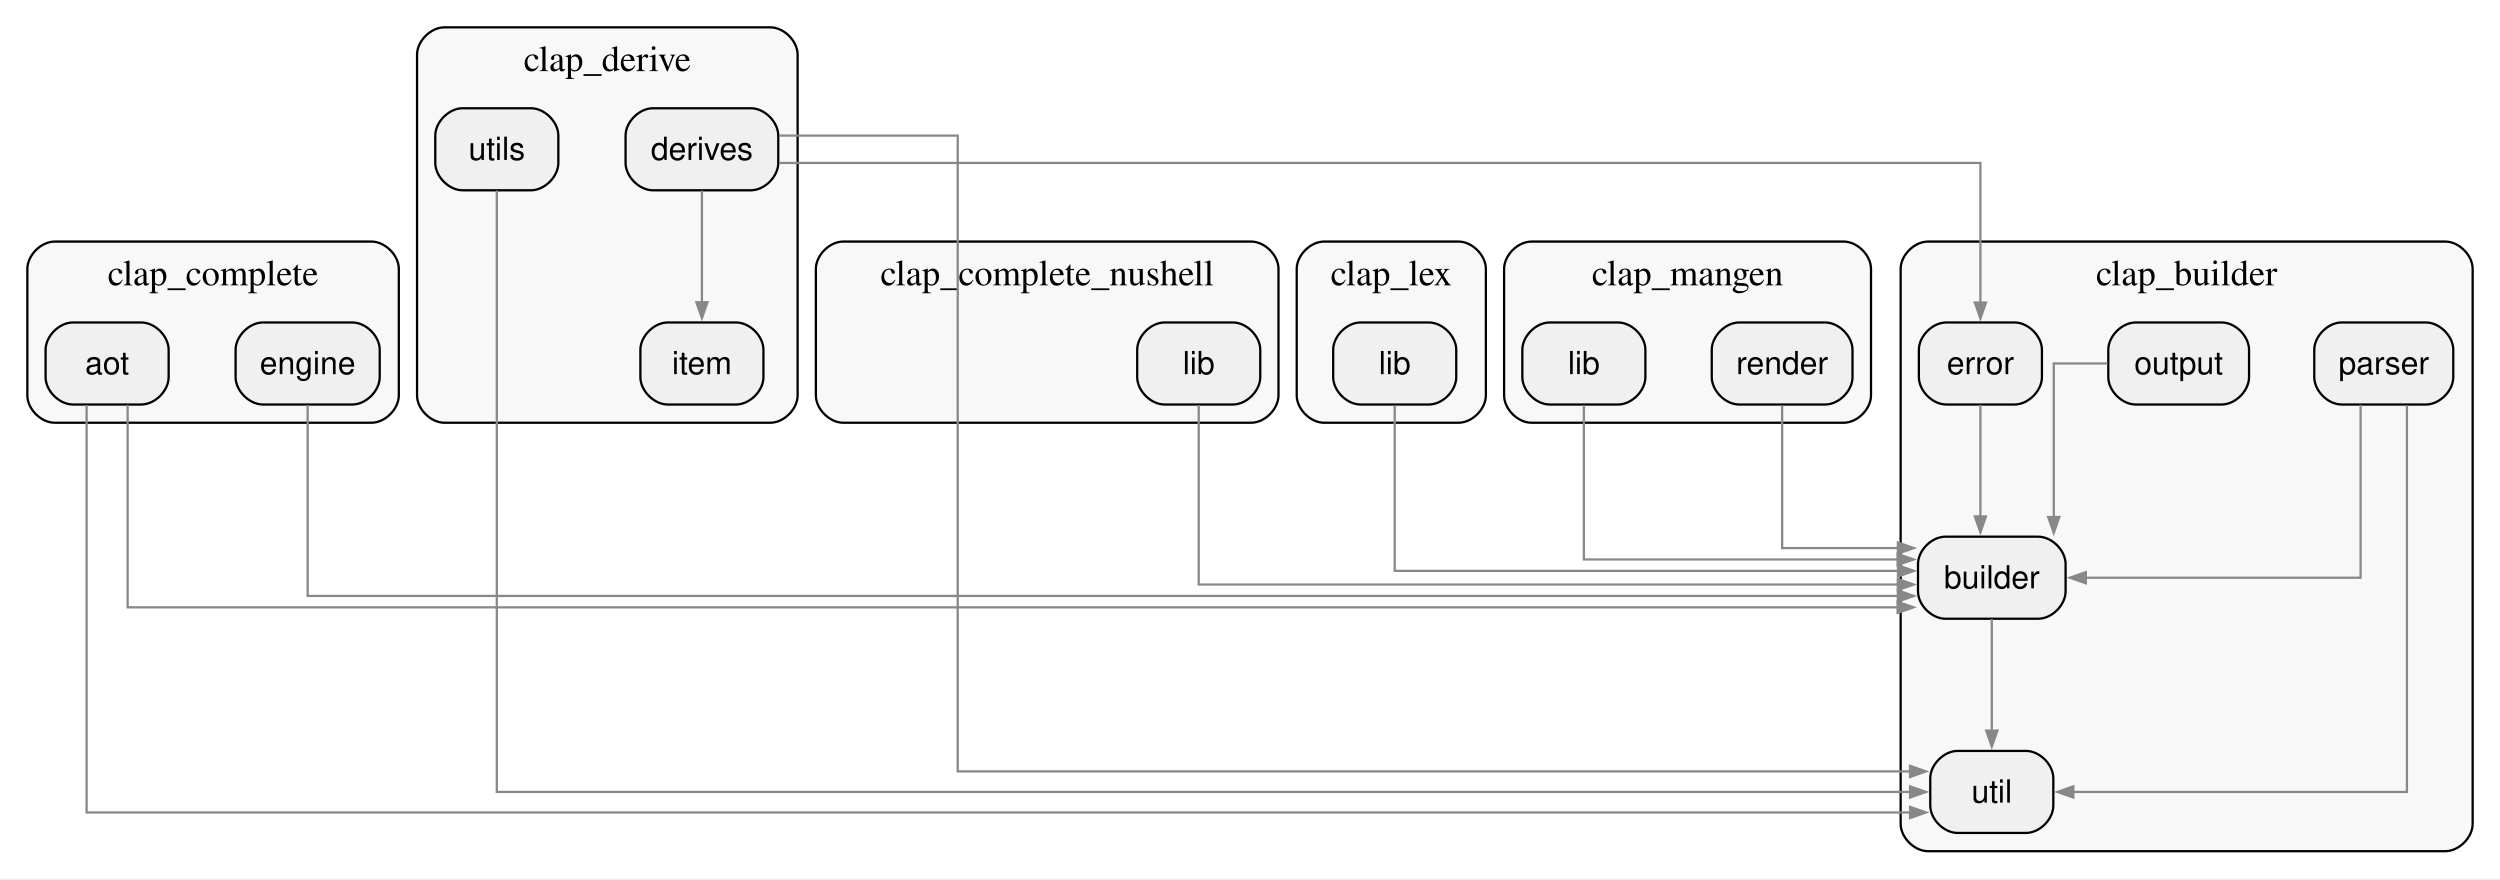
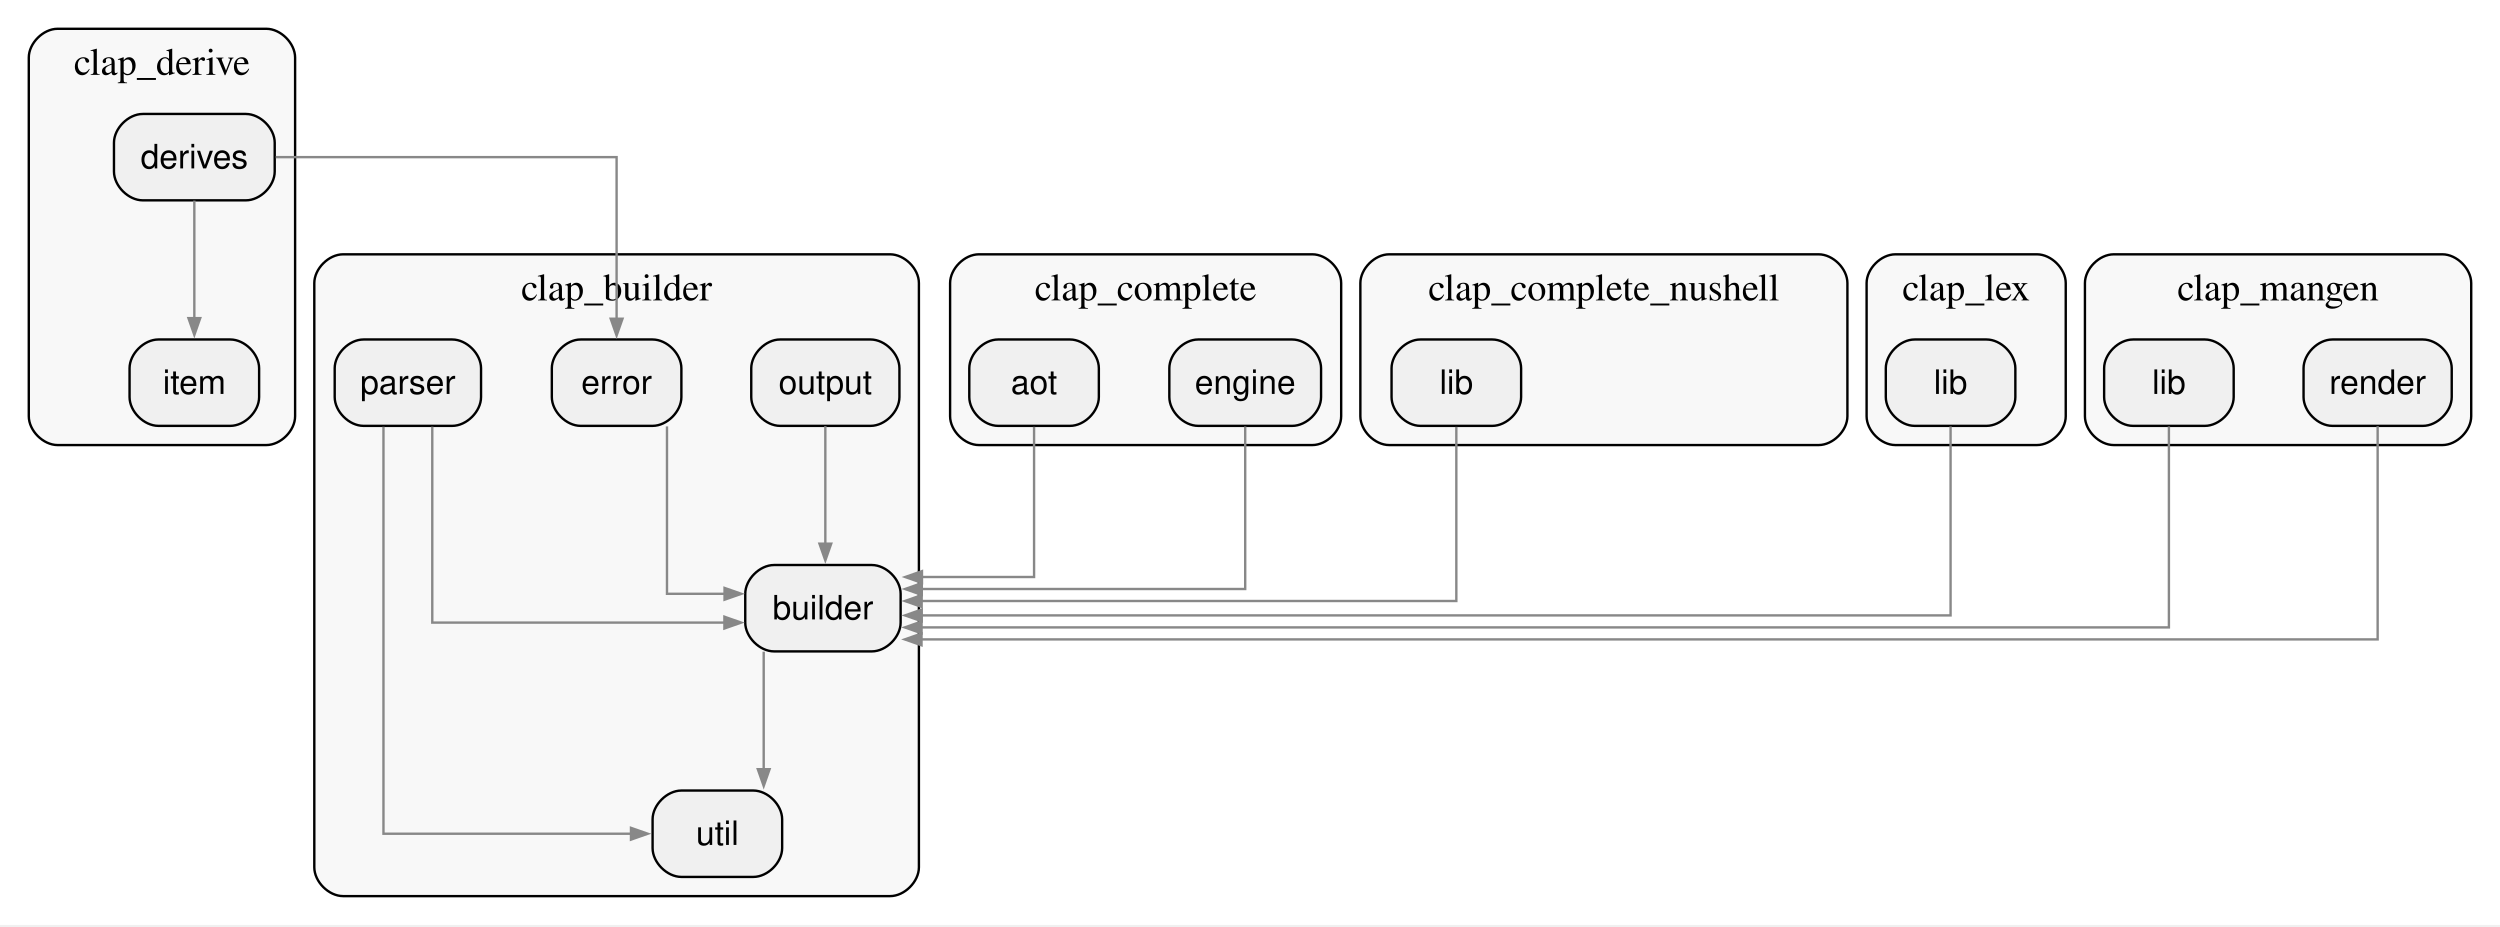
- <svg xmlns="http://www.w3.org/2000/svg" width="1097pt" height="386pt" viewBox="0.00 0.00 1097.00 386.00">
+ <svg xmlns="http://www.w3.org/2000/svg" width="1042pt" height="386pt" viewBox="0.00 0.00 1042.00 386.00">
  <g id="graph0" class="graph" transform="scale(1 1) rotate(0) translate(4 381.5)">
-     <polygon fill="white" stroke="none" points="-4,4 -4,-381.5 1093,-381.5 1093,4 -4,4" />
+     <polygon fill="white" stroke="none" points="-4,4 -4,-381.5 1038,-381.5 1038,4 -4,4" />
    <g id="clust1" class="cluster">
-       <path fill="#f8f8f8" stroke="black" d="M842,-8C842,-8 1069,-8 1069,-8 1075,-8 1081,-14 1081,-20 1081,-20 1081,-263.5 1081,-263.5 1081,-269.5 1075,-275.5 1069,-275.5 1069,-275.5 842,-275.5 842,-275.5 836,-275.5 830,-269.5 830,-263.5 830,-263.5 830,-20 830,-20 830,-14 836,-8 842,-8" />
-       <text xml:space="preserve" text-anchor="middle" x="955.5" y="-256.3" font-family="Times,serif" font-size="16.00">clap_builder</text>
+       <path fill="#f8f8f8" stroke="black" d="M139,-8C139,-8 367,-8 367,-8 373,-8 379,-14 379,-20 379,-20 379,-263.5 379,-263.5 379,-269.5 373,-275.5 367,-275.5 367,-275.5 139,-275.5 139,-275.5 133,-275.5 127,-269.5 127,-263.5 127,-263.5 127,-20 127,-20 127,-14 133,-8 139,-8" />
+       <text xml:space="preserve" text-anchor="middle" x="253" y="-256.3" font-family="Times,serif" font-size="16.00">clap_builder</text>
    </g>
    <g id="clust2" class="cluster">
-       <path fill="#f8f8f8" stroke="black" d="M20,-196C20,-196 159,-196 159,-196 165,-196 171,-202 171,-208 171,-208 171,-263.5 171,-263.5 171,-269.5 165,-275.5 159,-275.5 159,-275.5 20,-275.5 20,-275.5 14,-275.5 8,-269.5 8,-263.5 8,-263.5 8,-208 8,-208 8,-202 14,-196 20,-196" />
-       <text xml:space="preserve" text-anchor="middle" x="89.5" y="-256.3" font-family="Times,serif" font-size="16.00">clap_complete</text>
+       <path fill="#f8f8f8" stroke="black" d="M404,-196C404,-196 543,-196 543,-196 549,-196 555,-202 555,-208 555,-208 555,-263.5 555,-263.5 555,-269.5 549,-275.5 543,-275.5 543,-275.5 404,-275.5 404,-275.5 398,-275.5 392,-269.5 392,-263.5 392,-263.5 392,-208 392,-208 392,-202 398,-196 404,-196" />
+       <text xml:space="preserve" text-anchor="middle" x="473.5" y="-256.3" font-family="Times,serif" font-size="16.00">clap_complete</text>
    </g>
    <g id="clust3" class="cluster">
-       <path fill="#f8f8f8" stroke="black" d="M366,-196C366,-196 545,-196 545,-196 551,-196 557,-202 557,-208 557,-208 557,-263.5 557,-263.5 557,-269.5 551,-275.5 545,-275.5 545,-275.5 366,-275.5 366,-275.5 360,-275.5 354,-269.5 354,-263.5 354,-263.5 354,-208 354,-208 354,-202 360,-196 366,-196" />
-       <text xml:space="preserve" text-anchor="middle" x="455.5" y="-256.3" font-family="Times,serif" font-size="16.00">clap_complete_nushell</text>
+       <path fill="#f8f8f8" stroke="black" d="M575,-196C575,-196 754,-196 754,-196 760,-196 766,-202 766,-208 766,-208 766,-263.5 766,-263.5 766,-269.5 760,-275.5 754,-275.5 754,-275.5 575,-275.5 575,-275.5 569,-275.5 563,-269.5 563,-263.5 563,-263.5 563,-208 563,-208 563,-202 569,-196 575,-196" />
+       <text xml:space="preserve" text-anchor="middle" x="664.5" y="-256.3" font-family="Times,serif" font-size="16.00">clap_complete_nushell</text>
    </g>
    <g id="clust4" class="cluster">
-       <path fill="#f8f8f8" stroke="black" d="M191,-196C191,-196 334,-196 334,-196 340,-196 346,-202 346,-208 346,-208 346,-357.5 346,-357.5 346,-363.5 340,-369.5 334,-369.5 334,-369.5 191,-369.5 191,-369.5 185,-369.5 179,-363.5 179,-357.5 179,-357.5 179,-208 179,-208 179,-202 185,-196 191,-196" />
-       <text xml:space="preserve" text-anchor="middle" x="262.5" y="-350.3" font-family="Times,serif" font-size="16.00">clap_derive</text>
+       <path fill="#f8f8f8" stroke="black" d="M20,-196C20,-196 107,-196 107,-196 113,-196 119,-202 119,-208 119,-208 119,-357.5 119,-357.5 119,-363.5 113,-369.5 107,-369.5 107,-369.5 20,-369.5 20,-369.5 14,-369.5 8,-363.5 8,-357.5 8,-357.5 8,-208 8,-208 8,-202 14,-196 20,-196" />
+       <text xml:space="preserve" text-anchor="middle" x="63.5" y="-350.3" font-family="Times,serif" font-size="16.00">clap_derive</text>
    </g>
    <g id="clust5" class="cluster">
-       <path fill="#f8f8f8" stroke="black" d="M577,-196C577,-196 636,-196 636,-196 642,-196 648,-202 648,-208 648,-208 648,-263.5 648,-263.5 648,-269.5 642,-275.5 636,-275.5 636,-275.5 577,-275.5 577,-275.5 571,-275.5 565,-269.5 565,-263.5 565,-263.5 565,-208 565,-208 565,-202 571,-196 577,-196" />
-       <text xml:space="preserve" text-anchor="middle" x="606.5" y="-256.3" font-family="Times,serif" font-size="16.00">clap_lex</text>
+       <path fill="#f8f8f8" stroke="black" d="M786,-196C786,-196 845,-196 845,-196 851,-196 857,-202 857,-208 857,-208 857,-263.5 857,-263.5 857,-269.5 851,-275.5 845,-275.5 845,-275.5 786,-275.5 786,-275.5 780,-275.5 774,-269.5 774,-263.5 774,-263.5 774,-208 774,-208 774,-202 780,-196 786,-196" />
+       <text xml:space="preserve" text-anchor="middle" x="815.5" y="-256.3" font-family="Times,serif" font-size="16.00">clap_lex</text>
    </g>
    <g id="clust6" class="cluster">
-       <path fill="#f8f8f8" stroke="black" d="M668,-196C668,-196 805,-196 805,-196 811,-196 817,-202 817,-208 817,-208 817,-263.5 817,-263.5 817,-269.5 811,-275.5 805,-275.5 805,-275.5 668,-275.5 668,-275.5 662,-275.5 656,-269.5 656,-263.5 656,-263.5 656,-208 656,-208 656,-202 662,-196 668,-196" />
-       <text xml:space="preserve" text-anchor="middle" x="736.5" y="-256.3" font-family="Times,serif" font-size="16.00">clap_mangen</text>
+       <path fill="#f8f8f8" stroke="black" d="M877,-196C877,-196 1014,-196 1014,-196 1020,-196 1026,-202 1026,-208 1026,-208 1026,-263.5 1026,-263.5 1026,-269.5 1020,-275.5 1014,-275.5 1014,-275.5 877,-275.5 877,-275.5 871,-275.5 865,-269.5 865,-263.5 865,-263.5 865,-208 865,-208 865,-202 871,-196 877,-196" />
+       <text xml:space="preserve" text-anchor="middle" x="945.5" y="-256.3" font-family="Times,serif" font-size="16.00">clap_mangen</text>
    </g>
    <g id="node1" class="node">
-       <path fill="#f0f0f0" stroke="black" d="M890.38,-146C890.38,-146 849.62,-146 849.62,-146 843.62,-146 837.62,-140 837.62,-134 837.62,-134 837.62,-122 837.62,-122 837.62,-116 843.62,-110 849.62,-110 849.62,-110 890.38,-110 890.38,-110 896.38,-110 902.38,-116 902.38,-122 902.38,-122 902.38,-134 902.38,-134 902.38,-140 896.38,-146 890.38,-146" />
-       <text xml:space="preserve" text-anchor="middle" x="870" y="-123.33" font-family="Helvetica,sans-Serif" font-size="14.00">builder</text>
+       <path fill="#f0f0f0" stroke="black" d="M359.38,-146C359.38,-146 318.62,-146 318.62,-146 312.62,-146 306.62,-140 306.62,-134 306.62,-134 306.62,-122 306.62,-122 306.62,-116 312.62,-110 318.62,-110 318.62,-110 359.38,-110 359.38,-110 365.38,-110 371.38,-116 371.38,-122 371.38,-122 371.38,-134 371.38,-134 371.38,-140 365.38,-146 359.38,-146" />
+       <text xml:space="preserve" text-anchor="middle" x="339" y="-123.33" font-family="Helvetica,sans-Serif" font-size="14.00">builder</text>
    </g>
    <g id="node5" class="node">
-       <path fill="#f0f0f0" stroke="black" d="M885,-52C885,-52 855,-52 855,-52 849,-52 843,-46 843,-40 843,-40 843,-28 843,-28 843,-22 849,-16 855,-16 855,-16 885,-16 885,-16 891,-16 897,-22 897,-28 897,-28 897,-40 897,-40 897,-46 891,-52 885,-52" />
-       <text xml:space="preserve" text-anchor="middle" x="870" y="-29.32" font-family="Helvetica,sans-Serif" font-size="14.00">util</text>
+       <path fill="#f0f0f0" stroke="black" d="M310,-52C310,-52 280,-52 280,-52 274,-52 268,-46 268,-40 268,-40 268,-28 268,-28 268,-22 274,-16 280,-16 280,-16 310,-16 310,-16 316,-16 322,-22 322,-28 322,-28 322,-40 322,-40 322,-46 316,-52 310,-52" />
+       <text xml:space="preserve" text-anchor="middle" x="295" y="-29.32" font-family="Helvetica,sans-Serif" font-size="14.00">util</text>
    </g>
    <g id="edge1" class="edge">
-       <path fill="none" stroke="#888888" d="M870,-109.88C870,-109.88 870,-60.9 870,-60.9" />
-       <polygon fill="#888888" stroke="#888888" points="872.45,-60.9 870,-53.9 867.55,-60.9 872.45,-60.9" />
+       <path fill="none" stroke="#888888" d="M314.31,-109.88C314.31,-109.88 314.31,-60.9 314.31,-60.9" />
+       <polygon fill="#888888" stroke="#888888" points="316.76,-60.9 314.31,-53.9 311.86,-60.9 316.76,-60.9" />
    </g>
    <g id="node2" class="node">
-       <path fill="#f0f0f0" stroke="black" d="M880,-240C880,-240 850,-240 850,-240 844,-240 838,-234 838,-228 838,-228 838,-216 838,-216 838,-210 844,-204 850,-204 850,-204 880,-204 880,-204 886,-204 892,-210 892,-216 892,-216 892,-228 892,-228 892,-234 886,-240 880,-240" />
-       <text xml:space="preserve" text-anchor="middle" x="865" y="-217.32" font-family="Helvetica,sans-Serif" font-size="14.00">error</text>
+       <path fill="#f0f0f0" stroke="black" d="M268,-240C268,-240 238,-240 238,-240 232,-240 226,-234 226,-228 226,-228 226,-216 226,-216 226,-210 232,-204 238,-204 238,-204 268,-204 268,-204 274,-204 280,-210 280,-216 280,-216 280,-228 280,-228 280,-234 274,-240 268,-240" />
+       <text xml:space="preserve" text-anchor="middle" x="253" y="-217.32" font-family="Helvetica,sans-Serif" font-size="14.00">error</text>
    </g>
    <g id="edge2" class="edge">
-       <path fill="none" stroke="#888888" d="M865,-203.88C865,-203.88 865,-154.9 865,-154.9" />
-       <polygon fill="#888888" stroke="#888888" points="867.45,-154.9 865,-147.9 862.55,-154.9 867.45,-154.9" />
+       <path fill="none" stroke="#888888" d="M274,-203.77C274,-177.99 274,-134 274,-134 274,-134 297.99,-134 297.99,-134" />
+       <polygon fill="#888888" stroke="#888888" points="297.99,-136.45 304.99,-134 297.99,-131.55 297.99,-136.45" />
    </g>
    <g id="node3" class="node">
-       <path fill="#f0f0f0" stroke="black" d="M970.88,-240C970.88,-240 933.12,-240 933.12,-240 927.12,-240 921.12,-234 921.12,-228 921.12,-228 921.12,-216 921.12,-216 921.12,-210 927.12,-204 933.12,-204 933.12,-204 970.88,-204 970.88,-204 976.88,-204 982.88,-210 982.88,-216 982.88,-216 982.88,-228 982.88,-228 982.88,-234 976.88,-240 970.88,-240" />
-       <text xml:space="preserve" text-anchor="middle" x="952" y="-217.32" font-family="Helvetica,sans-Serif" font-size="14.00">output</text>
+       <path fill="#f0f0f0" stroke="black" d="M358.88,-240C358.88,-240 321.12,-240 321.12,-240 315.12,-240 309.12,-234 309.12,-228 309.12,-228 309.12,-216 309.12,-216 309.12,-210 315.12,-204 321.12,-204 321.12,-204 358.88,-204 358.88,-204 364.88,-204 370.88,-210 370.88,-216 370.88,-216 370.88,-228 370.88,-228 370.88,-234 364.88,-240 358.88,-240" />
+       <text xml:space="preserve" text-anchor="middle" x="340" y="-217.32" font-family="Helvetica,sans-Serif" font-size="14.00">output</text>
    </g>
    <g id="edge3" class="edge">
-       <path fill="none" stroke="#888888" d="M920.75,-222C908.44,-222 897.19,-222 897.19,-222 897.19,-222 897.19,-154.64 897.19,-154.64" />
-       <polygon fill="#888888" stroke="#888888" points="899.64,-154.64 897.19,-147.64 894.74,-154.64 899.64,-154.64" />
+       <path fill="none" stroke="#888888" d="M340,-203.88C340,-203.88 340,-154.9 340,-154.9" />
+       <polygon fill="#888888" stroke="#888888" points="342.45,-154.9 340,-147.9 337.55,-154.9 342.45,-154.9" />
    </g>
    <g id="node4" class="node">
-       <path fill="#f0f0f0" stroke="black" d="M1060.5,-240C1060.5,-240 1023.5,-240 1023.5,-240 1017.5,-240 1011.5,-234 1011.5,-228 1011.5,-228 1011.5,-216 1011.5,-216 1011.5,-210 1017.5,-204 1023.5,-204 1023.5,-204 1060.5,-204 1060.5,-204 1066.5,-204 1072.5,-210 1072.5,-216 1072.5,-216 1072.5,-228 1072.5,-228 1072.5,-234 1066.5,-240 1060.5,-240" />
-       <text xml:space="preserve" text-anchor="middle" x="1042" y="-217.32" font-family="Helvetica,sans-Serif" font-size="14.00">parser</text>
+       <path fill="#f0f0f0" stroke="black" d="M184.5,-240C184.5,-240 147.5,-240 147.5,-240 141.5,-240 135.5,-234 135.5,-228 135.5,-228 135.5,-216 135.5,-216 135.5,-210 141.5,-204 147.5,-204 147.5,-204 184.5,-204 184.5,-204 190.5,-204 196.5,-210 196.5,-216 196.5,-216 196.5,-228 196.5,-228 196.5,-234 190.5,-240 184.5,-240" />
+       <text xml:space="preserve" text-anchor="middle" x="166" y="-217.32" font-family="Helvetica,sans-Serif" font-size="14.00">parser</text>
    </g>
    <g id="edge4" class="edge">
-       <path fill="none" stroke="#888888" d="M1031.83,-203.88C1031.83,-176.56 1031.83,-128 1031.83,-128 1031.83,-128 911.26,-128 911.26,-128" />
-       <polygon fill="#888888" stroke="#888888" points="911.26,-125.55 904.26,-128 911.26,-130.45 911.26,-125.55" />
+       <path fill="none" stroke="#888888" d="M176.17,-203.66C176.17,-174.79 176.17,-122 176.17,-122 176.17,-122 297.93,-122 297.93,-122" />
+       <polygon fill="#888888" stroke="#888888" points="297.93,-124.45 304.93,-122 297.93,-119.55 297.93,-124.45" />
    </g>
    <g id="edge5" class="edge">
-       <path fill="none" stroke="#888888" d="M1052.17,-203.63C1052.17,-156.33 1052.17,-34 1052.17,-34 1052.17,-34 905.79,-34 905.79,-34" />
-       <polygon fill="#888888" stroke="#888888" points="905.79,-31.55 898.79,-34 905.79,-36.45 905.79,-31.55" />
+       <path fill="none" stroke="#888888" d="M155.83,-203.63C155.83,-156.33 155.83,-34 155.83,-34 155.83,-34 258.99,-34 258.99,-34" />
+       <polygon fill="#888888" stroke="#888888" points="258.99,-36.45 265.99,-34 258.99,-31.55 258.99,-36.45" />
    </g>
    <g id="node6" class="node">
-       <path fill="#f0f0f0" stroke="black" d="M58,-240C58,-240 28,-240 28,-240 22,-240 16,-234 16,-228 16,-228 16,-216 16,-216 16,-210 22,-204 28,-204 28,-204 58,-204 58,-204 64,-204 70,-210 70,-216 70,-216 70,-228 70,-228 70,-234 64,-240 58,-240" />
-       <text xml:space="preserve" text-anchor="middle" x="43" y="-217.32" font-family="Helvetica,sans-Serif" font-size="14.00">aot</text>
+       <path fill="#f0f0f0" stroke="black" d="M442,-240C442,-240 412,-240 412,-240 406,-240 400,-234 400,-228 400,-228 400,-216 400,-216 400,-210 406,-204 412,-204 412,-204 442,-204 442,-204 448,-204 454,-210 454,-216 454,-216 454,-228 454,-228 454,-234 448,-240 442,-240" />
+       <text xml:space="preserve" text-anchor="middle" x="427" y="-217.32" font-family="Helvetica,sans-Serif" font-size="14.00">aot</text>
    </g>
    <g id="edge6" class="edge">
-       <path fill="none" stroke="#888888" d="M52,-203.85C52,-173.32 52,-115 52,-115 52,-115 828.66,-115 828.66,-115" />
-       <polygon fill="#888888" stroke="#888888" points="828.66,-117.45 835.66,-115 828.66,-112.55 828.66,-117.45" />
+       <path fill="none" stroke="#888888" d="M427,-203.62C427,-179.72 427,-141 427,-141 427,-141 380.28,-141 380.28,-141" />
+       <polygon fill="#888888" stroke="#888888" points="380.28,-138.55 373.28,-141 380.28,-143.45 380.28,-138.55" />
+     </g>
+     <g id="node7" class="node">
+       <path fill="#f0f0f0" stroke="black" d="M534.62,-240C534.62,-240 495.38,-240 495.38,-240 489.38,-240 483.38,-234 483.38,-228 483.38,-228 483.38,-216 483.38,-216 483.38,-210 489.38,-204 495.38,-204 495.38,-204 534.62,-204 534.62,-204 540.62,-204 546.62,-210 546.62,-216 546.62,-216 546.62,-228 546.62,-228 546.62,-234 540.62,-240 534.62,-240" />
+       <text xml:space="preserve" text-anchor="middle" x="515" y="-217.32" font-family="Helvetica,sans-Serif" font-size="14.00">engine</text>
    </g>
    <g id="edge7" class="edge">
-       <path fill="none" stroke="#888888" d="M34,-203.82C34,-155.05 34,-25 34,-25 34,-25 834.15,-25 834.15,-25" />
-       <polygon fill="#888888" stroke="#888888" points="834.15,-27.45 841.15,-25 834.15,-22.55 834.15,-27.45" />
+       <path fill="none" stroke="#888888" d="M515,-203.76C515,-178.52 515,-136 515,-136 515,-136 380.21,-136 380.21,-136" />
+       <polygon fill="#888888" stroke="#888888" points="380.21,-133.55 373.21,-136 380.21,-138.45 380.21,-133.55" />
    </g>
-     <g id="node7" class="node">
-       <path fill="#f0f0f0" stroke="black" d="M150.62,-240C150.62,-240 111.38,-240 111.38,-240 105.38,-240 99.38,-234 99.38,-228 99.38,-228 99.38,-216 99.38,-216 99.38,-210 105.38,-204 111.38,-204 111.38,-204 150.62,-204 150.62,-204 156.62,-204 162.62,-210 162.62,-216 162.62,-216 162.62,-228 162.62,-228 162.62,-234 156.62,-240 150.62,-240" />
-       <text xml:space="preserve" text-anchor="middle" x="131" y="-217.32" font-family="Helvetica,sans-Serif" font-size="14.00">engine</text>
+     <g id="node8" class="node">
+       <path fill="#f0f0f0" stroke="black" d="M618,-240C618,-240 588,-240 588,-240 582,-240 576,-234 576,-228 576,-228 576,-216 576,-216 576,-210 582,-204 588,-204 588,-204 618,-204 618,-204 624,-204 630,-210 630,-216 630,-216 630,-228 630,-228 630,-234 624,-240 618,-240" />
+       <text xml:space="preserve" text-anchor="middle" x="603" y="-217.32" font-family="Helvetica,sans-Serif" font-size="14.00">lib</text>
    </g>
    <g id="edge8" class="edge">
-       <path fill="none" stroke="#888888" d="M131,-203.76C131,-174.43 131,-120 131,-120 131,-120 828.78,-120 828.78,-120" />
-       <polygon fill="#888888" stroke="#888888" points="828.78,-122.45 835.78,-120 828.78,-117.55 828.78,-122.45" />
+       <path fill="none" stroke="#888888" d="M603,-203.58C603,-176.99 603,-131 603,-131 603,-131 380.15,-131 380.15,-131" />
+       <polygon fill="#888888" stroke="#888888" points="380.15,-128.55 373.15,-131 380.15,-133.45 380.15,-128.55" />
    </g>
-     <g id="node8" class="node">
-       <path fill="#f0f0f0" stroke="black" d="M537,-240C537,-240 507,-240 507,-240 501,-240 495,-234 495,-228 495,-228 495,-216 495,-216 495,-210 501,-204 507,-204 507,-204 537,-204 537,-204 543,-204 549,-210 549,-216 549,-216 549,-228 549,-228 549,-234 543,-240 537,-240" />
-       <text xml:space="preserve" text-anchor="middle" x="522" y="-217.32" font-family="Helvetica,sans-Serif" font-size="14.00">lib</text>
+     <g id="node9" class="node">
+       <path fill="#f0f0f0" stroke="black" d="M98.5,-334C98.5,-334 55.5,-334 55.5,-334 49.5,-334 43.5,-328 43.5,-322 43.5,-322 43.5,-310 43.5,-310 43.5,-304 49.5,-298 55.5,-298 55.5,-298 98.5,-298 98.5,-298 104.5,-298 110.5,-304 110.5,-310 110.5,-310 110.5,-322 110.5,-322 110.5,-328 104.5,-334 98.5,-334" />
+       <text xml:space="preserve" text-anchor="middle" x="77" y="-311.32" font-family="Helvetica,sans-Serif" font-size="14.00">derives</text>
    </g>
    <g id="edge9" class="edge">
-       <path fill="none" stroke="#888888" d="M522,-203.76C522,-175.66 522,-125 522,-125 522,-125 828.75,-125 828.75,-125" />
-       <polygon fill="#888888" stroke="#888888" points="828.75,-127.45 835.75,-125 828.75,-122.55 828.75,-127.45" />
+       <path fill="none" stroke="#888888" d="M110.93,-316C162.08,-316 253,-316 253,-316 253,-316 253,-248.64 253,-248.64" />
+       <polygon fill="#888888" stroke="#888888" points="255.45,-248.64 253,-241.64 250.55,-248.64 255.45,-248.64" />
    </g>
-     <g id="node9" class="node">
-       <path fill="#f0f0f0" stroke="black" d="M325.5,-334C325.5,-334 282.5,-334 282.5,-334 276.5,-334 270.5,-328 270.5,-322 270.5,-322 270.5,-310 270.5,-310 270.5,-304 276.5,-298 282.5,-298 282.5,-298 325.5,-298 325.5,-298 331.5,-298 337.5,-304 337.5,-310 337.5,-310 337.5,-322 337.5,-322 337.5,-328 331.5,-334 325.5,-334" />
-       <text xml:space="preserve" text-anchor="middle" x="304" y="-311.32" font-family="Helvetica,sans-Serif" font-size="14.00">derives</text>
+     <g id="node10" class="node">
+       <path fill="#f0f0f0" stroke="black" d="M92,-240C92,-240 62,-240 62,-240 56,-240 50,-234 50,-228 50,-228 50,-216 50,-216 50,-210 56,-204 62,-204 62,-204 92,-204 92,-204 98,-204 104,-210 104,-216 104,-216 104,-228 104,-228 104,-234 98,-240 92,-240" />
+       <text xml:space="preserve" text-anchor="middle" x="77" y="-217.32" font-family="Helvetica,sans-Serif" font-size="14.00">item</text>
    </g>
    <g id="edge10" class="edge">
-       <path fill="none" stroke="#888888" d="M337.83,-310C459.12,-310 865,-310 865,-310 865,-310 865,-248.75 865,-248.75" />
-       <polygon fill="#888888" stroke="#888888" points="867.45,-248.75 865,-241.75 862.55,-248.75 867.45,-248.75" />
+       <path fill="none" stroke="#888888" d="M77,-297.88C77,-297.88 77,-248.9 77,-248.9" />
+       <polygon fill="#888888" stroke="#888888" points="79.45,-248.9 77,-241.9 74.55,-248.9 79.45,-248.9" />
+     </g>
+     <g id="node11" class="node">
+       <path fill="#f0f0f0" stroke="black" d="M824,-240C824,-240 794,-240 794,-240 788,-240 782,-234 782,-228 782,-228 782,-216 782,-216 782,-210 788,-204 794,-204 794,-204 824,-204 824,-204 830,-204 836,-210 836,-216 836,-216 836,-228 836,-228 836,-234 830,-240 824,-240" />
+       <text xml:space="preserve" text-anchor="middle" x="809" y="-217.32" font-family="Helvetica,sans-Serif" font-size="14.00">lib</text>
    </g>
    <g id="edge11" class="edge">
-       <path fill="none" stroke="#888888" d="M337.98,-322C371.02,-322 416.25,-322 416.25,-322 416.25,-322 416.25,-43 416.25,-43 416.25,-43 834.12,-43 834.12,-43" />
-       <polygon fill="#888888" stroke="#888888" points="834.12,-45.45 841.12,-43 834.12,-40.55 834.12,-45.45" />
+       <path fill="none" stroke="#888888" d="M809,-203.76C809,-175.66 809,-125 809,-125 809,-125 380.19,-125 380.19,-125" />
+       <polygon fill="#888888" stroke="#888888" points="380.19,-122.55 373.19,-125 380.19,-127.45 380.19,-122.55" />
    </g>
-     <g id="node10" class="node">
-       <path fill="#f0f0f0" stroke="black" d="M319,-240C319,-240 289,-240 289,-240 283,-240 277,-234 277,-228 277,-228 277,-216 277,-216 277,-210 283,-204 289,-204 289,-204 319,-204 319,-204 325,-204 331,-210 331,-216 331,-216 331,-228 331,-228 331,-234 325,-240 319,-240" />
-       <text xml:space="preserve" text-anchor="middle" x="304" y="-217.32" font-family="Helvetica,sans-Serif" font-size="14.00">item</text>
+     <g id="node12" class="node">
+       <path fill="#f0f0f0" stroke="black" d="M915,-240C915,-240 885,-240 885,-240 879,-240 873,-234 873,-228 873,-228 873,-216 873,-216 873,-210 879,-204 885,-204 885,-204 915,-204 915,-204 921,-204 927,-210 927,-216 927,-216 927,-228 927,-228 927,-234 921,-240 915,-240" />
+       <text xml:space="preserve" text-anchor="middle" x="900" y="-217.32" font-family="Helvetica,sans-Serif" font-size="14.00">lib</text>
    </g>
    <g id="edge12" class="edge">
-       <path fill="none" stroke="#888888" d="M304,-297.88C304,-297.88 304,-248.9 304,-248.9" />
-       <polygon fill="#888888" stroke="#888888" points="306.45,-248.9 304,-241.9 301.55,-248.9 306.45,-248.9" />
+       <path fill="none" stroke="#888888" d="M900,-203.76C900,-174.43 900,-120 900,-120 900,-120 380.1,-120 380.1,-120" />
+       <polygon fill="#888888" stroke="#888888" points="380.1,-117.55 373.1,-120 380.1,-122.45 380.1,-117.55" />
    </g>
-     <g id="node11" class="node">
-       <path fill="#f0f0f0" stroke="black" d="M229,-334C229,-334 199,-334 199,-334 193,-334 187,-328 187,-322 187,-322 187,-310 187,-310 187,-304 193,-298 199,-298 199,-298 229,-298 229,-298 235,-298 241,-304 241,-310 241,-310 241,-322 241,-322 241,-328 235,-334 229,-334" />
-       <text xml:space="preserve" text-anchor="middle" x="214" y="-311.32" font-family="Helvetica,sans-Serif" font-size="14.00">utils</text>
+     <g id="node13" class="node">
+       <path fill="#f0f0f0" stroke="black" d="M1005.88,-240C1005.88,-240 968.12,-240 968.12,-240 962.12,-240 956.12,-234 956.12,-228 956.12,-228 956.12,-216 956.12,-216 956.12,-210 962.12,-204 968.12,-204 968.12,-204 1005.88,-204 1005.88,-204 1011.88,-204 1017.88,-210 1017.88,-216 1017.88,-216 1017.88,-228 1017.88,-228 1017.88,-234 1011.88,-240 1005.88,-240" />
+       <text xml:space="preserve" text-anchor="middle" x="987" y="-217.32" font-family="Helvetica,sans-Serif" font-size="14.00">render</text>
    </g>
    <g id="edge13" class="edge">
-       <path fill="none" stroke="#888888" d="M214,-297.93C214,-235.69 214,-34 214,-34 214,-34 834.13,-34 834.13,-34" />
-       <polygon fill="#888888" stroke="#888888" points="834.13,-36.45 841.13,-34 834.13,-31.55 834.13,-36.45" />
-     </g>
-     <g id="node12" class="node">
-       <path fill="#f0f0f0" stroke="black" d="M623,-240C623,-240 593,-240 593,-240 587,-240 581,-234 581,-228 581,-228 581,-216 581,-216 581,-210 587,-204 593,-204 593,-204 623,-204 623,-204 629,-204 635,-210 635,-216 635,-216 635,-228 635,-228 635,-234 629,-240 623,-240" />
-       <text xml:space="preserve" text-anchor="middle" x="608" y="-217.32" font-family="Helvetica,sans-Serif" font-size="14.00">lib</text>
-     </g>
-     <g id="edge14" class="edge">
-       <path fill="none" stroke="#888888" d="M608,-203.58C608,-176.99 608,-131 608,-131 608,-131 828.83,-131 828.83,-131" />
-       <polygon fill="#888888" stroke="#888888" points="828.83,-133.45 835.83,-131 828.83,-128.55 828.83,-133.45" />
-     </g>
-     <g id="node13" class="node">
-       <path fill="#f0f0f0" stroke="black" d="M706,-240C706,-240 676,-240 676,-240 670,-240 664,-234 664,-228 664,-228 664,-216 664,-216 664,-210 670,-204 676,-204 676,-204 706,-204 706,-204 712,-204 718,-210 718,-216 718,-216 718,-228 718,-228 718,-234 712,-240 706,-240" />
-       <text xml:space="preserve" text-anchor="middle" x="691" y="-217.32" font-family="Helvetica,sans-Serif" font-size="14.00">lib</text>
-     </g>
-     <g id="edge15" class="edge">
-       <path fill="none" stroke="#888888" d="M691,-203.76C691,-178.52 691,-136 691,-136 691,-136 828.66,-136 828.66,-136" />
-       <polygon fill="#888888" stroke="#888888" points="828.66,-138.45 835.66,-136 828.66,-133.55 828.66,-138.45" />
-     </g>
-     <g id="node14" class="node">
-       <path fill="#f0f0f0" stroke="black" d="M796.88,-240C796.88,-240 759.12,-240 759.12,-240 753.12,-240 747.12,-234 747.12,-228 747.12,-228 747.12,-216 747.12,-216 747.12,-210 753.12,-204 759.12,-204 759.12,-204 796.88,-204 796.88,-204 802.88,-204 808.88,-210 808.88,-216 808.88,-216 808.88,-228 808.88,-228 808.88,-234 802.88,-240 796.88,-240" />
-       <text xml:space="preserve" text-anchor="middle" x="778" y="-217.32" font-family="Helvetica,sans-Serif" font-size="14.00">render</text>
-     </g>
-     <g id="edge16" class="edge">
-       <path fill="none" stroke="#888888" d="M778,-203.62C778,-179.72 778,-141 778,-141 778,-141 828.79,-141 828.79,-141" />
-       <polygon fill="#888888" stroke="#888888" points="828.79,-143.45 835.79,-141 828.79,-138.55 828.79,-143.45" />
+       <path fill="none" stroke="#888888" d="M987,-203.85C987,-173.32 987,-115 987,-115 987,-115 380.09,-115 380.09,-115" />
+       <polygon fill="#888888" stroke="#888888" points="380.09,-112.55 373.09,-115 380.09,-117.45 380.09,-112.55" />
    </g>
  </g>
</svg>
